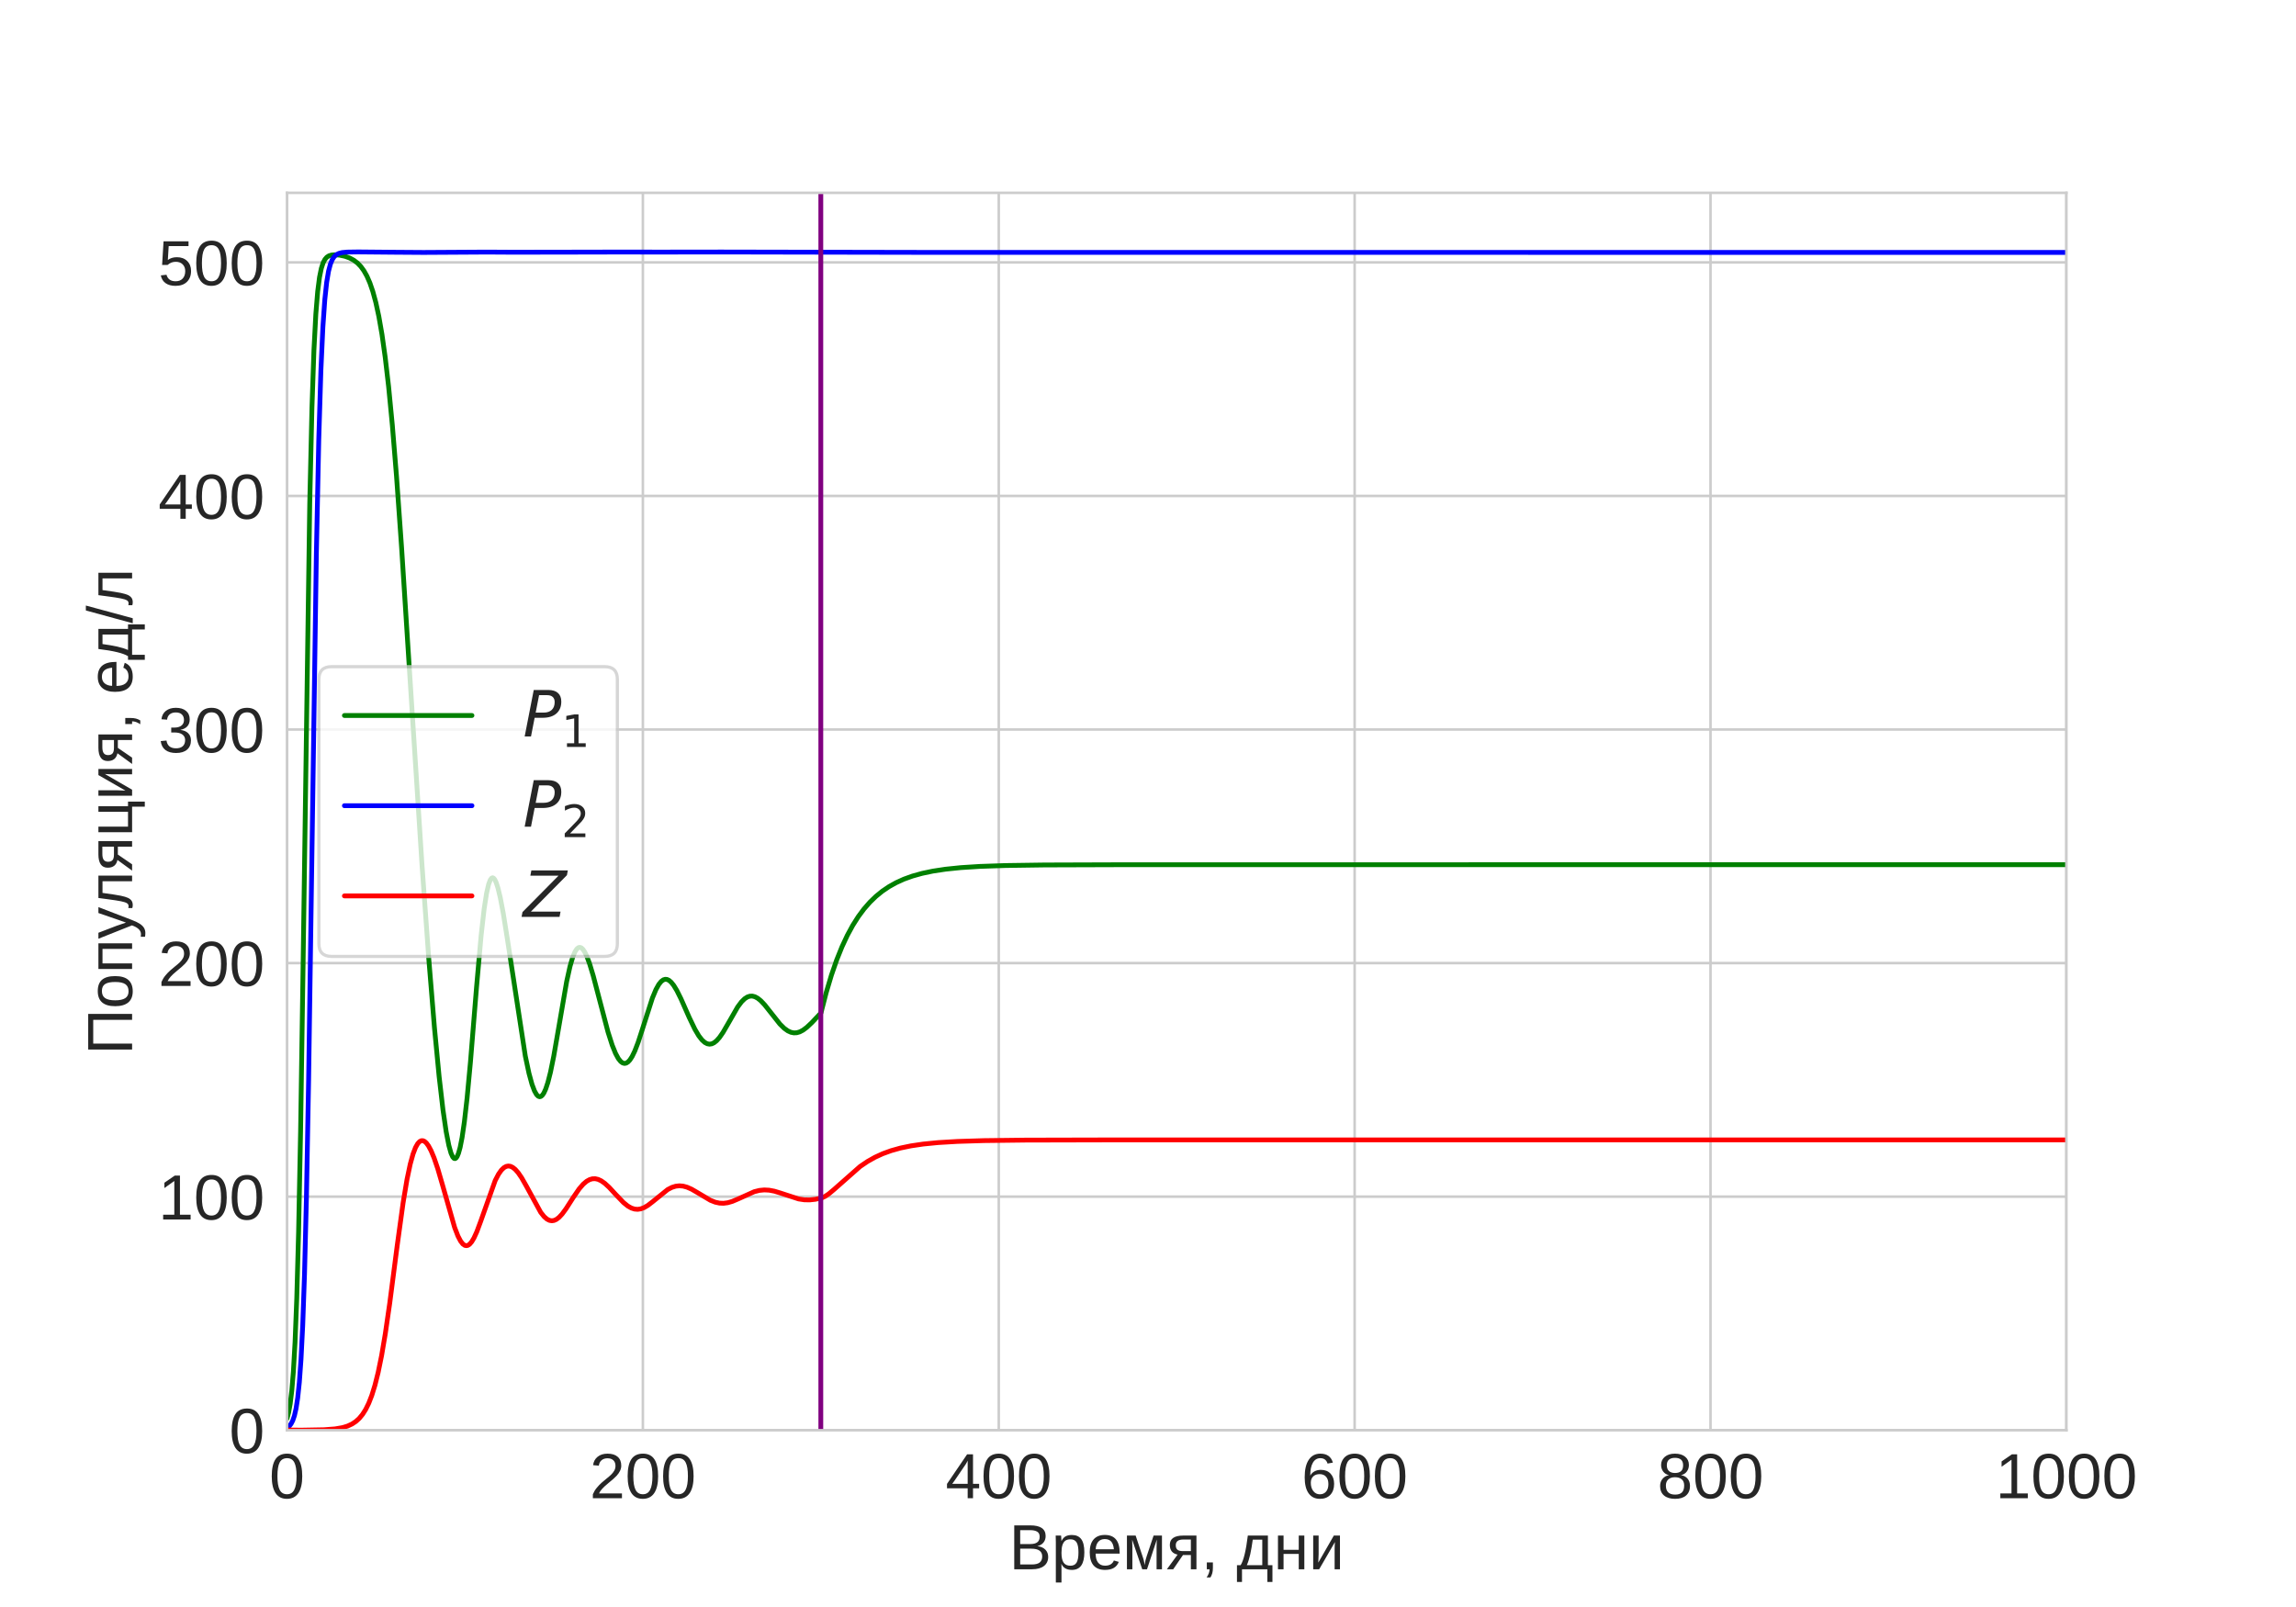
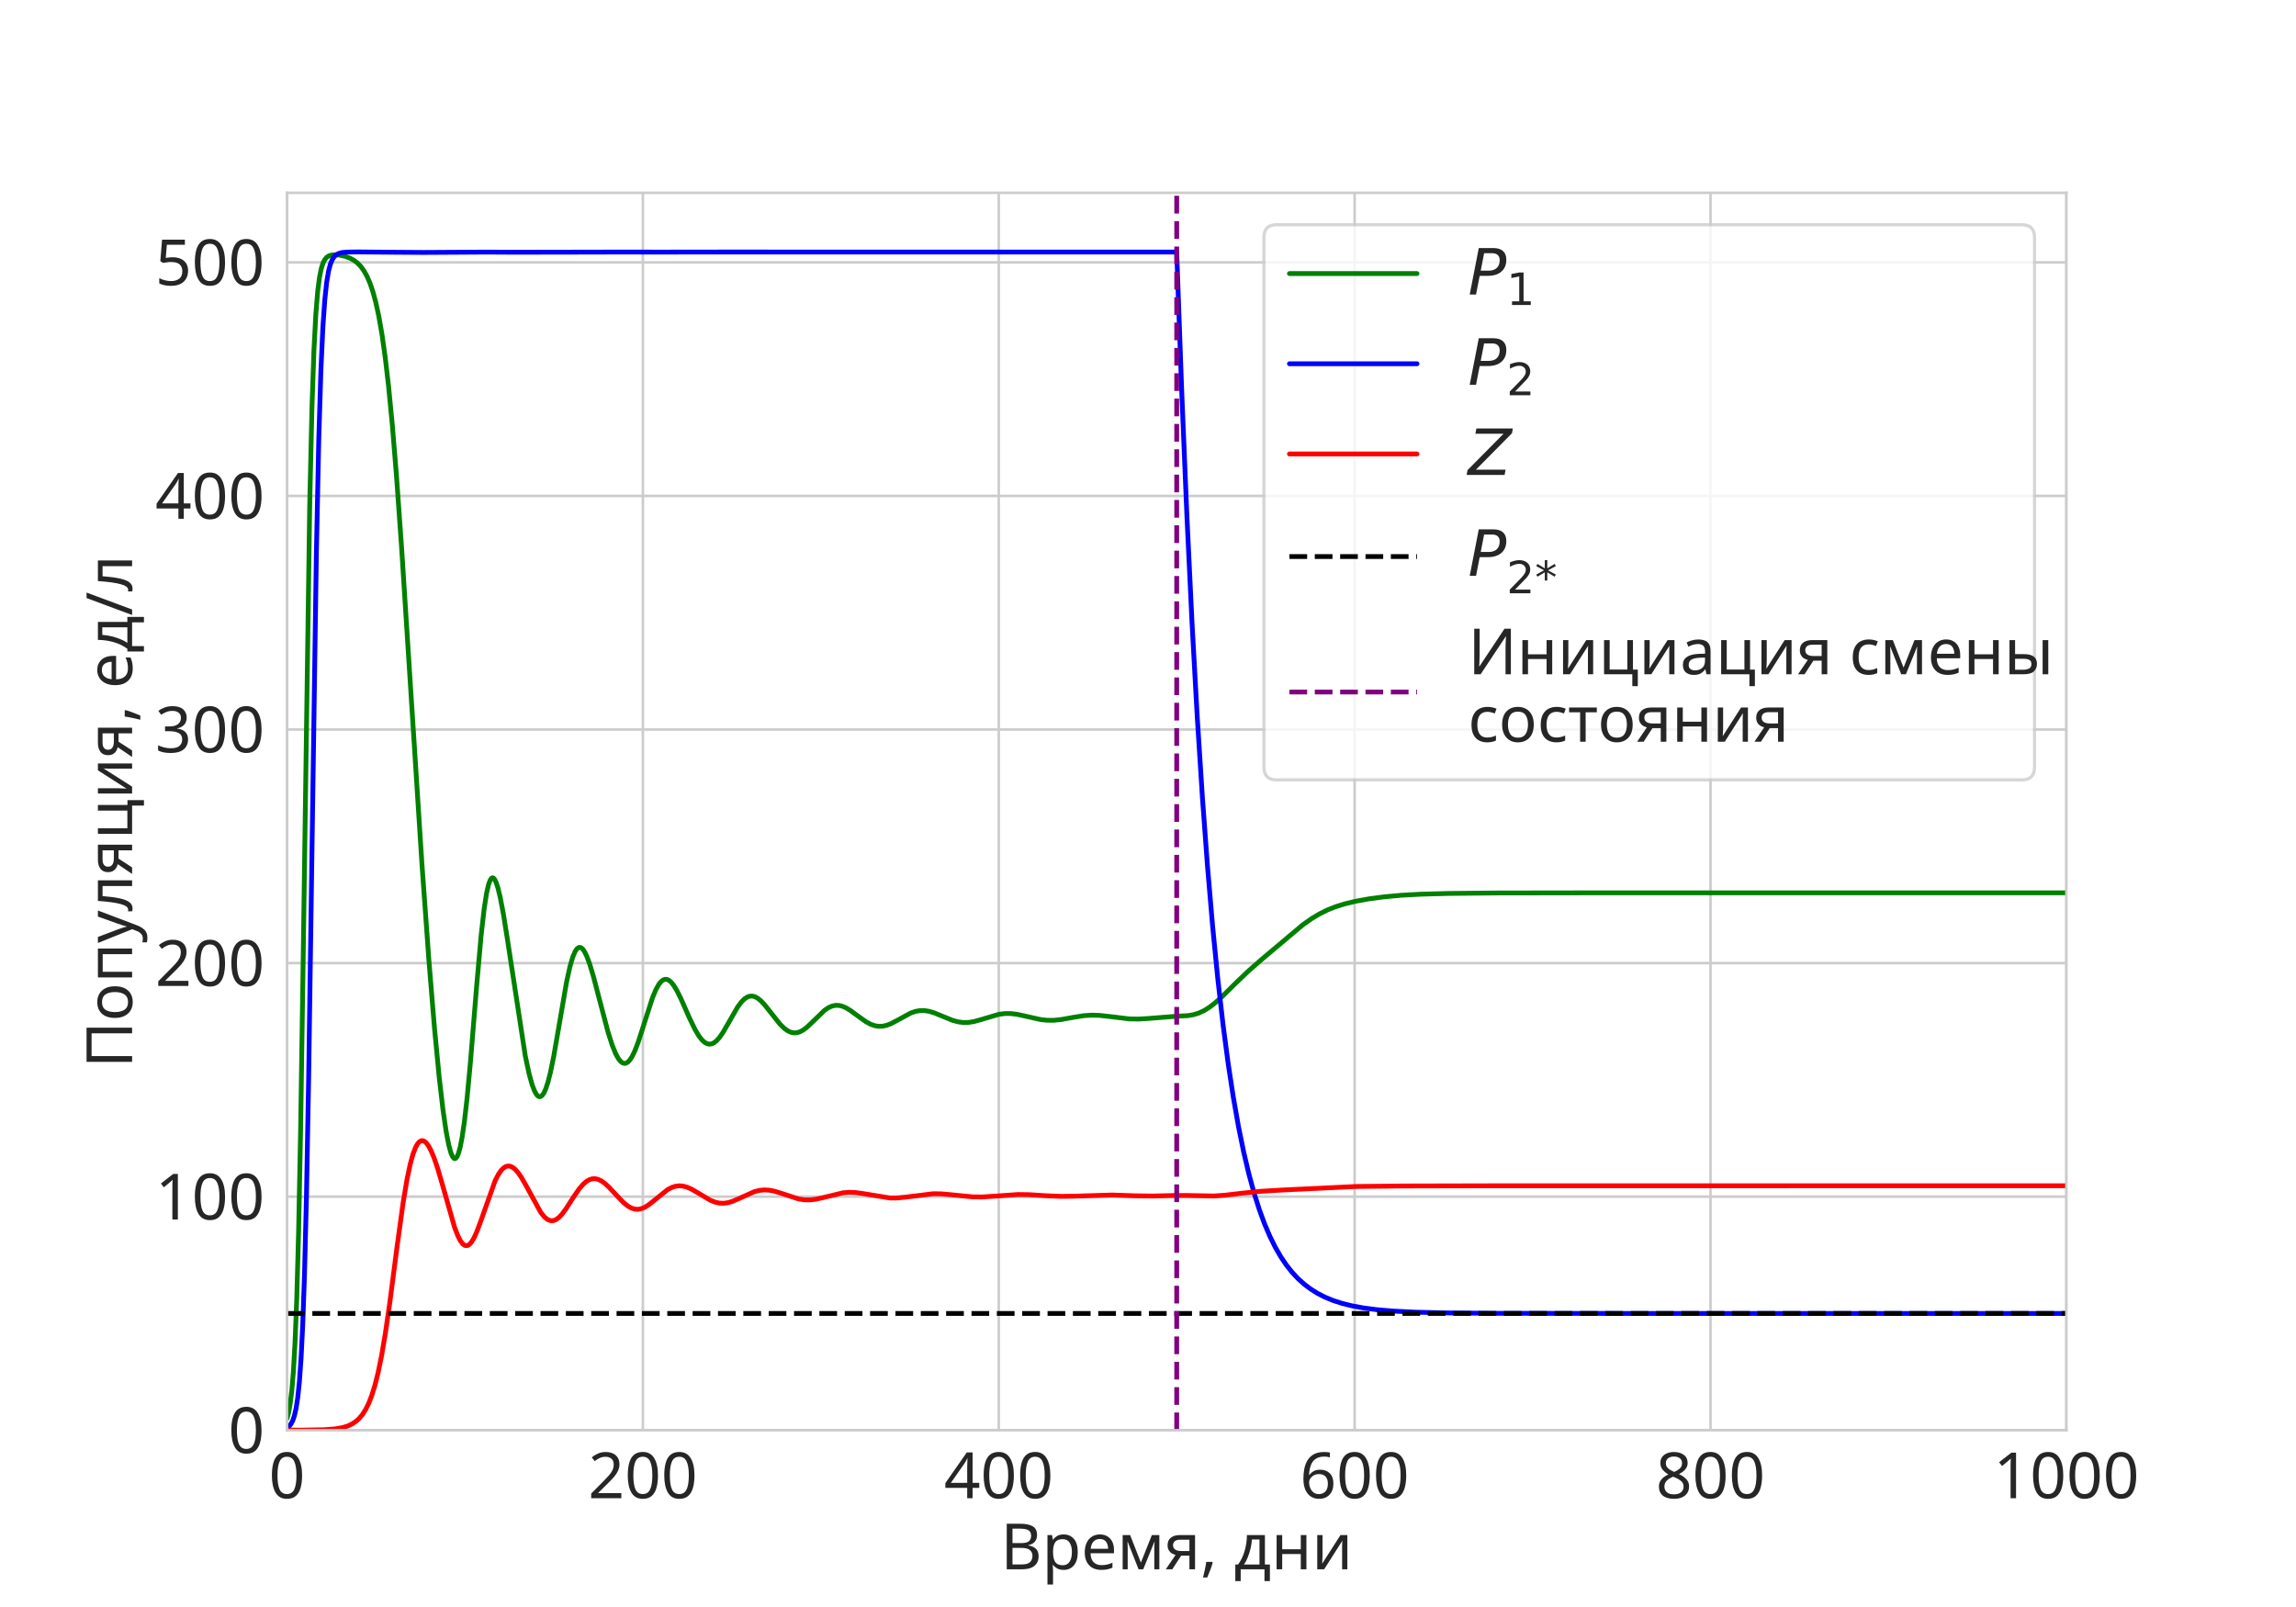
<svg xmlns="http://www.w3.org/2000/svg" width="720pt" height="504pt" viewBox="0 0 720 504" version="1.1">
  <defs>
    <style type="text/css">*{stroke-linejoin: round; stroke-linecap: butt}</style>
  </defs>
  <g id="figure_1">
    <g id="patch_1">
      <path d="M 0 504  L 720 504  L 720 0  L 0 0  z " style="fill: #ffffff" />
    </g>
    <g id="axes_1">
      <g id="patch_2">
        <path d="M 90 448.56  L 648 448.56  L 648 60.48  L 90 60.48  z " style="fill: #ffffff" />
      </g>
      <g id="matplotlib.axis_1">
        <g id="xtick_1">
          <g id="line2d_1">
-             <path d="M 90 448.56  L 90 60.48  " clip-path="url(#p920aad4c71)" style="fill: none; stroke: #cccccc; stroke-width: 0.8; stroke-linecap: round" />
+             <path d="M 90 448.56  L 90 60.48  " clip-path="url(#p327abf6f46)" style="fill: none; stroke: #cccccc; stroke-width: 0.8; stroke-linecap: round" />
          </g>
          <g id="text_1">
-             <text style="fill: #262626; font: 20px 'Arial', 'DejaVu Sans', 'Liberation Sans', 'Bitstream Vera Sans', sans-serif; text-anchor: middle" x="90" y="469.876" transform="rotate(-0 90 469.8756)">0</text>
+             <text style="fill: #262626; font: 20px 'sans-serif'; text-anchor: middle" x="90" y="469.876" transform="rotate(-0, 90, 469.8756)">0</text>
          </g>
        </g>
        <g id="xtick_2">
          <g id="line2d_2">
-             <path d="M 201.6 448.56  L 201.6 60.48  " clip-path="url(#p920aad4c71)" style="fill: none; stroke: #cccccc; stroke-width: 0.8; stroke-linecap: round" />
+             <path d="M 201.6 448.56  L 201.6 60.48  " clip-path="url(#p327abf6f46)" style="fill: none; stroke: #cccccc; stroke-width: 0.8; stroke-linecap: round" />
          </g>
          <g id="text_2">
-             <text style="fill: #262626; font: 20px 'Arial', 'DejaVu Sans', 'Liberation Sans', 'Bitstream Vera Sans', sans-serif; text-anchor: middle" x="201.6" y="469.876" transform="rotate(-0 201.6 469.8756)">200</text>
+             <text style="fill: #262626; font: 20px 'sans-serif'; text-anchor: middle" x="201.6" y="469.876" transform="rotate(-0, 201.6, 469.8756)">200</text>
          </g>
        </g>
        <g id="xtick_3">
          <g id="line2d_3">
-             <path d="M 313.2 448.56  L 313.2 60.48  " clip-path="url(#p920aad4c71)" style="fill: none; stroke: #cccccc; stroke-width: 0.8; stroke-linecap: round" />
+             <path d="M 313.2 448.56  L 313.2 60.48  " clip-path="url(#p327abf6f46)" style="fill: none; stroke: #cccccc; stroke-width: 0.8; stroke-linecap: round" />
          </g>
          <g id="text_3">
-             <text style="fill: #262626; font: 20px 'Arial', 'DejaVu Sans', 'Liberation Sans', 'Bitstream Vera Sans', sans-serif; text-anchor: middle" x="313.2" y="469.876" transform="rotate(-0 313.2 469.8756)">400</text>
+             <text style="fill: #262626; font: 20px 'sans-serif'; text-anchor: middle" x="313.2" y="469.876" transform="rotate(-0, 313.2, 469.8756)">400</text>
          </g>
        </g>
        <g id="xtick_4">
          <g id="line2d_4">
-             <path d="M 424.8 448.56  L 424.8 60.48  " clip-path="url(#p920aad4c71)" style="fill: none; stroke: #cccccc; stroke-width: 0.8; stroke-linecap: round" />
+             <path d="M 424.8 448.56  L 424.8 60.48  " clip-path="url(#p327abf6f46)" style="fill: none; stroke: #cccccc; stroke-width: 0.8; stroke-linecap: round" />
          </g>
          <g id="text_4">
-             <text style="fill: #262626; font: 20px 'Arial', 'DejaVu Sans', 'Liberation Sans', 'Bitstream Vera Sans', sans-serif; text-anchor: middle" x="424.8" y="469.876" transform="rotate(-0 424.8 469.8756)">600</text>
+             <text style="fill: #262626; font: 20px 'sans-serif'; text-anchor: middle" x="424.8" y="469.876" transform="rotate(-0, 424.8, 469.8756)">600</text>
          </g>
        </g>
        <g id="xtick_5">
          <g id="line2d_5">
-             <path d="M 536.4 448.56  L 536.4 60.48  " clip-path="url(#p920aad4c71)" style="fill: none; stroke: #cccccc; stroke-width: 0.8; stroke-linecap: round" />
+             <path d="M 536.4 448.56  L 536.4 60.48  " clip-path="url(#p327abf6f46)" style="fill: none; stroke: #cccccc; stroke-width: 0.8; stroke-linecap: round" />
          </g>
          <g id="text_5">
-             <text style="fill: #262626; font: 20px 'Arial', 'DejaVu Sans', 'Liberation Sans', 'Bitstream Vera Sans', sans-serif; text-anchor: middle" x="536.4" y="469.876" transform="rotate(-0 536.4 469.8756)">800</text>
+             <text style="fill: #262626; font: 20px 'sans-serif'; text-anchor: middle" x="536.4" y="469.876" transform="rotate(-0, 536.4, 469.8756)">800</text>
          </g>
        </g>
        <g id="xtick_6">
          <g id="line2d_6">
-             <path d="M 648 448.56  L 648 60.48  " clip-path="url(#p920aad4c71)" style="fill: none; stroke: #cccccc; stroke-width: 0.8; stroke-linecap: round" />
+             <path d="M 648 448.56  L 648 60.48  " clip-path="url(#p327abf6f46)" style="fill: none; stroke: #cccccc; stroke-width: 0.8; stroke-linecap: round" />
          </g>
          <g id="text_6">
-             <text style="fill: #262626; font: 20px 'Arial', 'DejaVu Sans', 'Liberation Sans', 'Bitstream Vera Sans', sans-serif; text-anchor: middle" x="648" y="469.876" transform="rotate(-0 648 469.8756)">1000</text>
+             <text style="fill: #262626; font: 20px 'sans-serif'; text-anchor: middle" x="648" y="469.876" transform="rotate(-0, 648, 469.8756)">1000</text>
          </g>
        </g>
        <g id="text_7">
-           <text style="fill: #262626; font: 20px 'Arial', 'DejaVu Sans', 'Liberation Sans', 'Bitstream Vera Sans', sans-serif; text-anchor: middle" x="369" y="492.166" transform="rotate(-0 369 492.1662)">Время, дни</text>
+           <text style="fill: #262626; font: 20px 'sans-serif'; text-anchor: middle" x="369" y="492.166" transform="rotate(-0, 369, 492.1662)">Время, дни</text>
        </g>
      </g>
      <g id="matplotlib.axis_2">
        <g id="ytick_1">
          <g id="line2d_7">
-             <path d="M 90 448.56  L 648 448.56  " clip-path="url(#p920aad4c71)" style="fill: none; stroke: #cccccc; stroke-width: 0.8; stroke-linecap: round" />
+             <path d="M 90 448.56  L 648 448.56  " clip-path="url(#p327abf6f46)" style="fill: none; stroke: #cccccc; stroke-width: 0.8; stroke-linecap: round" />
          </g>
          <g id="text_8">
-             <text style="fill: #262626; font: 20px 'Arial', 'DejaVu Sans', 'Liberation Sans', 'Bitstream Vera Sans', sans-serif; text-anchor: end" x="83" y="455.718" transform="rotate(-0 83 455.7178)">0</text>
+             <text style="fill: #262626; font: 20px 'sans-serif'; text-anchor: end" x="83" y="455.718" transform="rotate(-0, 83, 455.7178)">0</text>
          </g>
        </g>
        <g id="ytick_2">
          <g id="line2d_8">
-             <path d="M 90 375.306  L 648 375.306  " clip-path="url(#p920aad4c71)" style="fill: none; stroke: #cccccc; stroke-width: 0.8; stroke-linecap: round" />
+             <path d="M 90 375.306  L 648 375.306  " clip-path="url(#p327abf6f46)" style="fill: none; stroke: #cccccc; stroke-width: 0.8; stroke-linecap: round" />
          </g>
          <g id="text_9">
-             <text style="fill: #262626; font: 20px 'Arial', 'DejaVu Sans', 'Liberation Sans', 'Bitstream Vera Sans', sans-serif; text-anchor: end" x="83" y="382.464" transform="rotate(-0 83 382.4642)">100</text>
+             <text style="fill: #262626; font: 20px 'sans-serif'; text-anchor: end" x="83" y="382.464" transform="rotate(-0, 83, 382.4642)">100</text>
          </g>
        </g>
        <g id="ytick_3">
          <g id="line2d_9">
-             <path d="M 90 302.053  L 648 302.053  " clip-path="url(#p920aad4c71)" style="fill: none; stroke: #cccccc; stroke-width: 0.8; stroke-linecap: round" />
+             <path d="M 90 302.053  L 648 302.053  " clip-path="url(#p327abf6f46)" style="fill: none; stroke: #cccccc; stroke-width: 0.8; stroke-linecap: round" />
          </g>
          <g id="text_10">
-             <text style="fill: #262626; font: 20px 'Arial', 'DejaVu Sans', 'Liberation Sans', 'Bitstream Vera Sans', sans-serif; text-anchor: end" x="83" y="309.211" transform="rotate(-0 83 309.2107)">200</text>
+             <text style="fill: #262626; font: 20px 'sans-serif'; text-anchor: end" x="83" y="309.211" transform="rotate(-0, 83, 309.2107)">200</text>
          </g>
        </g>
        <g id="ytick_4">
          <g id="line2d_10">
-             <path d="M 90 228.799  L 648 228.799  " clip-path="url(#p920aad4c71)" style="fill: none; stroke: #cccccc; stroke-width: 0.8; stroke-linecap: round" />
+             <path d="M 90 228.799  L 648 228.799  " clip-path="url(#p327abf6f46)" style="fill: none; stroke: #cccccc; stroke-width: 0.8; stroke-linecap: round" />
          </g>
          <g id="text_11">
-             <text style="fill: #262626; font: 20px 'Arial', 'DejaVu Sans', 'Liberation Sans', 'Bitstream Vera Sans', sans-serif; text-anchor: end" x="83" y="235.957" transform="rotate(-0 83 235.9571)">300</text>
+             <text style="fill: #262626; font: 20px 'sans-serif'; text-anchor: end" x="83" y="235.957" transform="rotate(-0, 83, 235.9571)">300</text>
          </g>
        </g>
        <g id="ytick_5">
          <g id="line2d_11">
-             <path d="M 90 155.546  L 648 155.546  " clip-path="url(#p920aad4c71)" style="fill: none; stroke: #cccccc; stroke-width: 0.8; stroke-linecap: round" />
+             <path d="M 90 155.546  L 648 155.546  " clip-path="url(#p327abf6f46)" style="fill: none; stroke: #cccccc; stroke-width: 0.8; stroke-linecap: round" />
          </g>
          <g id="text_12">
-             <text style="fill: #262626; font: 20px 'Arial', 'DejaVu Sans', 'Liberation Sans', 'Bitstream Vera Sans', sans-serif; text-anchor: end" x="83" y="162.703" transform="rotate(-0 83 162.7035)">400</text>
+             <text style="fill: #262626; font: 20px 'sans-serif'; text-anchor: end" x="83" y="162.703" transform="rotate(-0, 83, 162.7035)">400</text>
          </g>
        </g>
        <g id="ytick_6">
          <g id="line2d_12">
-             <path d="M 90 82.292  L 648 82.292  " clip-path="url(#p920aad4c71)" style="fill: none; stroke: #cccccc; stroke-width: 0.8; stroke-linecap: round" />
+             <path d="M 90 82.292  L 648 82.292  " clip-path="url(#p327abf6f46)" style="fill: none; stroke: #cccccc; stroke-width: 0.8; stroke-linecap: round" />
          </g>
          <g id="text_13">
-             <text style="fill: #262626; font: 20px 'Arial', 'DejaVu Sans', 'Liberation Sans', 'Bitstream Vera Sans', sans-serif; text-anchor: end" x="83" y="89.45" transform="rotate(-0 83 89.44992)">500</text>
+             <text style="fill: #262626; font: 20px 'sans-serif'; text-anchor: end" x="83" y="89.45" transform="rotate(-0, 83, 89.44992)">500</text>
          </g>
        </g>
        <g id="text_14">
-           <text style="fill: #262626; font: 20px 'Arial', 'DejaVu Sans', 'Liberation Sans', 'Bitstream Vera Sans', sans-serif; text-anchor: middle" x="41.425" y="254.52" transform="rotate(-90 41.425 254.52)">Популяция, ед/л</text>
+           <text style="fill: #262626; font: 20px 'sans-serif'; text-anchor: middle" x="41.425" y="254.52" transform="rotate(-90, 41.425, 254.52)">Популяция, ед/л</text>
        </g>
      </g>
      <g id="line2d_13">
-         <path d="M 90 444.897  L 90.502 443.042  L 90.999 440.303  L 91.501 436.194  L 92.009 430.059  L 92.528 420.875  L 93.063 407.151  L 93.633 386.402  L 94.263 354.587  L 95.044 302.731  L 97.131 157.828  L 97.823 127.942  L 98.448 109.817  L 99.045 98.479  L 99.626 91.387  L 100.195 86.956  L 100.758 84.182  L 101.322 82.442  L 101.897 81.345  L 102.499 80.656  L 103.163 80.229  L 103.967 79.983  L 105.033 79.902  L 106.506 80.026  L 108.191 80.389  L 109.692 80.932  L 110.975 81.63  L 112.108 82.499  L 113.146 83.577  L 114.122 84.919  L 115.065 86.602  L 115.992 88.724  L 116.918 91.423  L 117.85 94.852  L 118.798 99.228  L 119.775 104.832  L 120.79 112.014  L 121.862 121.244  L 123.028 133.315  L 124.339 149.33  L 125.918 171.519  L 128.268 208.084  L 132.335 271.283  L 134.467 300.768  L 136.236 322.311  L 137.703 337.629  L 138.914 348.088  L 139.919 354.962  L 140.745 359.204  L 141.425 361.641  L 141.967 362.843  L 142.385 363.304  L 142.709 363.37  L 143.01 363.198  L 143.356 362.717  L 143.78 361.707  L 144.293 359.856  L 144.902 356.763  L 145.616 351.9  L 146.464 344.493  L 147.524 333.125  L 149.455 309.419  L 150.878 293.363  L 151.821 285.063  L 152.585 280.144  L 153.221 277.368  L 153.746 275.97  L 154.164 275.407  L 154.494 275.291  L 154.795 275.423  L 155.147 275.849  L 155.593 276.778  L 156.162 278.531  L 156.887 281.549  L 157.83 286.509  L 159.136 294.687  L 164.733 331.213  L 165.882 336.62  L 166.825 340.062  L 167.607 342.14  L 168.254 343.287  L 168.784 343.816  L 169.225 343.967  L 169.627 343.872  L 170.051 343.529  L 170.542 342.82  L 171.122 341.557  L 171.808 339.488  L 172.629 336.257  L 173.644 331.28  L 175.078 323.009  L 177.701 307.82  L 178.761 303.042  L 179.609 300.165  L 180.318 298.479  L 180.915 297.581  L 181.417 297.191  L 181.858 297.115  L 182.288 297.271  L 182.768 297.698  L 183.337 298.524  L 184.034 299.96  L 184.899 302.288  L 186.026 306.015  L 187.745 312.57  L 190.669 323.693  L 191.986 327.805  L 193.035 330.397  L 193.905 331.996  L 194.642 332.918  L 195.272 333.376  L 195.83 333.518  L 196.36 333.424  L 196.913 333.088  L 197.527 332.437  L 198.235 331.34  L 199.072 329.609  L 200.105 326.924  L 201.539 322.509  L 204.58 313.02  L 205.685 310.369  L 206.583 308.752  L 207.347 307.802  L 208.011 307.309  L 208.614 307.127  L 209.194 307.183  L 209.803 307.474  L 210.483 308.061  L 211.281 309.061  L 212.258 310.668  L 213.536 313.235  L 216.141 319.123  L 217.91 322.801  L 219.144 324.881  L 220.154 326.176  L 221.024 326.95  L 221.794 327.351  L 222.503 327.477  L 223.195 327.375  L 223.914 327.039  L 224.707 326.412  L 225.616 325.393  L 226.721 323.799  L 228.267 321.136  L 231.33 315.802  L 232.524 314.206  L 233.512 313.235  L 234.382 312.677  L 235.18 312.421  L 235.95 312.404  L 236.743 312.611  L 237.602 313.073  L 238.59 313.87  L 239.801 315.15  L 241.564 317.377  L 244.572 321.173  L 245.922 322.501  L 247.044 323.307  L 248.037 323.757  L 248.963 323.939  L 249.873 323.892  L 250.81 323.618  L 251.831 323.081  L 253.02 322.191  L 254.588 320.716  L 257.445 317.683  L 259.074 311.357  L 260.715 305.862  L 262.366 301.092  L 264.029 296.955  L 265.714 293.347  L 267.422 290.208  L 269.163 287.466  L 270.943 285.071  L 272.778 282.97  L 274.681 281.127  L 276.673 279.506  L 278.777 278.081  L 281.026 276.826  L 283.464 275.722  L 286.143 274.757  L 289.133 273.921  L 292.537 273.204  L 296.505 272.603  L 301.276 272.112  L 307.268 271.73  L 315.309 271.453  L 327.44 271.279  L 351.284 271.201  L 480.366 271.19  L 647.994 271.19  L 647.994 271.19  " clip-path="url(#p920aad4c71)" style="fill: none; stroke: #008000; stroke-width: 1.5; stroke-linecap: round" />
+         <path d="M 90 444.897  L 90.502 443.042  L 90.999 440.303  L 91.501 436.194  L 92.009 430.059  L 92.528 420.875  L 93.063 407.151  L 93.633 386.402  L 94.263 354.587  L 95.044 302.731  L 97.131 157.828  L 97.823 127.942  L 98.448 109.817  L 99.045 98.479  L 99.626 91.387  L 100.195 86.956  L 100.758 84.182  L 101.322 82.442  L 101.897 81.345  L 102.499 80.656  L 103.163 80.229  L 103.967 79.983  L 105.033 79.902  L 106.506 80.026  L 108.191 80.389  L 109.692 80.932  L 110.975 81.63  L 112.108 82.499  L 113.146 83.577  L 114.122 84.919  L 115.065 86.602  L 115.992 88.724  L 116.918 91.423  L 117.85 94.852  L 118.798 99.228  L 119.775 104.832  L 120.79 112.014  L 121.862 121.244  L 123.028 133.315  L 124.339 149.33  L 125.918 171.519  L 128.268 208.084  L 132.335 271.283  L 134.467 300.768  L 136.236 322.311  L 137.703 337.629  L 138.914 348.088  L 139.919 354.962  L 140.745 359.204  L 141.425 361.641  L 141.967 362.843  L 142.385 363.304  L 142.709 363.37  L 143.01 363.198  L 143.356 362.717  L 143.78 361.707  L 144.293 359.856  L 144.902 356.763  L 145.616 351.9  L 146.464 344.493  L 147.524 333.125  L 149.455 309.419  L 150.878 293.363  L 151.821 285.063  L 152.585 280.144  L 153.221 277.368  L 153.746 275.97  L 154.164 275.407  L 154.494 275.291  L 154.795 275.423  L 155.147 275.849  L 155.593 276.778  L 156.162 278.531  L 156.887 281.549  L 157.83 286.509  L 159.136 294.687  L 164.733 331.213  L 165.882 336.62  L 166.825 340.062  L 167.607 342.14  L 168.254 343.287  L 168.784 343.816  L 169.225 343.967  L 169.627 343.872  L 170.051 343.529  L 170.542 342.82  L 171.122 341.557  L 171.808 339.488  L 172.629 336.257  L 173.644 331.28  L 175.078 323.009  L 177.701 307.82  L 178.761 303.042  L 179.609 300.165  L 180.318 298.479  L 180.915 297.581  L 181.417 297.191  L 181.858 297.115  L 182.288 297.271  L 182.768 297.698  L 183.337 298.524  L 184.034 299.96  L 184.899 302.288  L 186.026 306.015  L 187.745 312.57  L 190.669 323.693  L 191.986 327.805  L 193.035 330.397  L 193.905 331.996  L 194.642 332.918  L 195.272 333.376  L 195.83 333.518  L 196.36 333.424  L 196.913 333.088  L 197.527 332.437  L 198.235 331.34  L 199.072 329.609  L 200.105 326.924  L 201.539 322.509  L 204.58 313.02  L 205.685 310.369  L 206.583 308.752  L 207.347 307.802  L 208.011 307.309  L 208.614 307.127  L 209.194 307.183  L 209.803 307.474  L 210.483 308.061  L 211.281 309.061  L 212.258 310.668  L 213.536 313.235  L 216.141 319.123  L 217.91 322.801  L 219.144 324.881  L 220.154 326.176  L 221.024 326.95  L 221.794 327.351  L 222.503 327.477  L 223.195 327.375  L 223.914 327.039  L 224.707 326.412  L 225.616 325.393  L 226.721 323.799  L 228.267 321.136  L 231.33 315.802  L 232.524 314.206  L 233.512 313.235  L 234.382 312.677  L 235.18 312.421  L 235.95 312.404  L 236.743 312.611  L 237.602 313.073  L 238.59 313.87  L 239.801 315.15  L 241.564 317.377  L 244.572 321.173  L 245.922 322.501  L 247.044 323.307  L 248.037 323.757  L 248.963 323.939  L 249.873 323.892  L 250.81 323.618  L 251.831 323.081  L 253.02 322.191  L 254.588 320.716  L 258.516 316.903  L 259.799 316.033  L 260.915 315.536  L 261.959 315.311  L 262.986 315.318  L 264.051 315.551  L 265.229 316.043  L 266.64 316.887  L 268.783 318.464  L 271.54 320.438  L 273.057 321.248  L 274.358 321.696  L 275.568 321.883  L 276.763 321.842  L 278.013 321.574  L 279.419 321.036  L 281.232 320.086  L 285.601 317.707  L 287.125 317.189  L 288.503 316.952  L 289.859 316.944  L 291.282 317.161  L 292.911 317.644  L 295.193 318.579  L 298.77 320.032  L 300.55 320.499  L 302.146 320.69  L 303.725 320.655  L 305.416 320.388  L 307.481 319.824  L 313.3 318.1  L 315.147 317.873  L 316.939 317.877  L 318.875 318.109  L 321.38 318.652  L 326.38 319.778  L 328.539 319.995  L 330.615 319.98  L 332.903 319.732  L 336.457 319.086  L 339.945 318.534  L 342.372 318.379  L 344.783 318.453  L 347.729 318.78  L 354.168 319.56  L 356.908 319.612  L 359.888 319.436  L 369.569 318.676  L 372.566 318.529  L 374.368 318.212  L 375.975 317.705  L 377.549 316.972  L 379.189 315.959  L 381.014 314.56  L 383.257 312.543  L 387.386 308.457  L 391.493 304.536  L 395.751 300.811  L 408.557 290.041  L 411.324 288.093  L 413.835 286.595  L 416.313 285.374  L 418.902 284.349  L 421.764 283.459  L 425.112 282.659  L 429.191 281.92  L 434.046 281.271  L 439.442 280.776  L 445.658 280.438  L 454.285 280.211  L 469.669 280.059  L 502.691 280.01  L 647.994 280.008  L 647.994 280.008  " clip-path="url(#p327abf6f46)" style="fill: none; stroke: #008000; stroke-width: 1.5; stroke-linecap: round" />
      </g>
      <g id="line2d_14">
-         <path d="M 90 447.827  L 90.686 447.303  L 91.272 446.567  L 91.814 445.512  L 92.332 443.986  L 92.846 441.737  L 93.359 438.414  L 93.873 433.538  L 94.397 426.276  L 94.933 415.564  L 95.491 399.67  L 96.093 375.682  L 96.78 338.716  L 97.723 274.264  L 99.213 173.56  L 99.96 138.003  L 100.624 116.271  L 101.249 102.626  L 101.852 94.007  L 102.443 88.528  L 103.029 85.041  L 103.615 82.817  L 104.207 81.395  L 104.82 80.475  L 105.484 79.872  L 106.26 79.472  L 107.276 79.211  L 108.849 79.062  L 112.309 79.01  L 123.346 79.11  L 132.815 79.176  L 152.697 79.058  L 160.944 79.107  L 181.707 79.073  L 193.392 79.048  L 207.883 79.061  L 226.264 79.037  L 292.32 79.163  L 479.233 79.17  L 647.994 79.17  L 647.994 79.17  " clip-path="url(#p920aad4c71)" style="fill: none; stroke: #0000ff; stroke-width: 1.5; stroke-linecap: round" />
+         <path d="M 90 447.827  L 90.686 447.303  L 91.272 446.567  L 91.814 445.512  L 92.332 443.986  L 92.846 441.737  L 93.359 438.414  L 93.873 433.538  L 94.397 426.276  L 94.933 415.564  L 95.491 399.67  L 96.093 375.682  L 96.78 338.716  L 97.723 274.264  L 99.213 173.56  L 99.96 138.003  L 100.624 116.271  L 101.249 102.626  L 101.852 94.007  L 102.443 88.528  L 103.029 85.041  L 103.615 82.817  L 104.207 81.395  L 104.82 80.475  L 105.484 79.872  L 106.26 79.472  L 107.276 79.211  L 108.849 79.062  L 112.309 79.01  L 123.346 79.11  L 132.815 79.176  L 152.697 79.058  L 160.944 79.107  L 181.707 79.073  L 193.392 79.048  L 207.883 79.061  L 226.264 79.037  L 369 79.052  L 370.579 122.847  L 372.197 161.79  L 373.816 195.514  L 375.434 224.712  L 377.052 249.985  L 378.67 271.859  L 380.288 290.787  L 381.907 307.164  L 383.525 321.331  L 385.143 333.587  L 386.761 344.188  L 388.385 353.385  L 390.009 361.336  L 391.638 368.23  L 393.273 374.204  L 394.919 379.396  L 396.576 383.901  L 398.25 387.82  L 399.941 391.222  L 401.66 394.189  L 403.412 396.777  L 405.209 399.039  L 407.067 401.025  L 408.997 402.764  L 411.029 404.296  L 413.182 405.642  L 415.498 406.826  L 418.02 407.863  L 420.81 408.767  L 423.952 409.547  L 427.568 410.21  L 431.836 410.76  L 437.065 411.2  L 443.805 411.534  L 453.264 411.763  L 468.893 411.891  L 509.276 411.932  L 647.994 411.933  L 647.994 411.933  " clip-path="url(#p327abf6f46)" style="fill: none; stroke: #0000ff; stroke-width: 1.5; stroke-linecap: round" />
      </g>
      <g id="line2d_15">
-         <path d="M 90 448.487  L 94.47 448.536  L 101.618 448.406  L 105.066 448.141  L 107.315 447.756  L 109.011 447.248  L 110.4 446.603  L 111.6 445.804  L 112.688 444.809  L 113.704 443.574  L 114.68 442.028  L 115.64 440.079  L 116.6 437.611  L 117.576 434.463  L 118.586 430.427  L 119.658 425.188  L 120.829 418.292  L 122.213 408.737  L 124.585 390.454  L 126.415 377.182  L 127.632 369.9  L 128.647 365.086  L 129.529 361.912  L 130.31 359.875  L 130.996 358.661  L 131.593 358.02  L 132.123 357.754  L 132.62 357.746  L 133.133 357.97  L 133.708 358.48  L 134.378 359.392  L 135.17 360.872  L 136.119 363.146  L 137.274 366.532  L 138.792 371.731  L 142.564 384.957  L 143.607 387.663  L 144.444 389.264  L 145.142 390.155  L 145.733 390.575  L 146.252 390.686  L 146.754 390.565  L 147.29 390.196  L 147.904 389.482  L 148.629 388.272  L 149.522 386.318  L 150.705 383.142  L 155.28 370.268  L 156.324 368.261  L 157.222 366.985  L 158.02 366.217  L 158.74 365.818  L 159.415 365.691  L 160.085 365.792  L 160.793 366.13  L 161.58 366.761  L 162.49 367.792  L 163.583 369.389  L 165.001 371.885  L 169.56 380.225  L 170.625 381.559  L 171.518 382.339  L 172.299 382.742  L 173.025 382.872  L 173.733 382.773  L 174.476 382.437  L 175.301 381.806  L 176.267 380.772  L 177.494 379.108  L 179.765 375.562  L 181.629 372.851  L 182.89 371.392  L 183.956 370.482  L 184.91 369.949  L 185.803 369.697  L 186.679 369.68  L 187.577 369.888  L 188.548 370.347  L 189.653 371.125  L 191.009 372.37  L 193.146 374.682  L 195.518 377.153  L 196.868 378.245  L 197.995 378.881  L 199.005 379.203  L 199.971 379.28  L 200.942 379.131  L 201.974 378.743  L 203.157 378.05  L 204.669 376.886  L 209.379 373.078  L 210.701 372.396  L 211.895 372.025  L 213.039 371.899  L 214.2 371.997  L 215.438 372.331  L 216.856 372.952  L 218.731 374.039  L 222.771 376.442  L 224.277 377.036  L 225.611 377.327  L 226.889 377.381  L 228.2 377.211  L 229.651 376.792  L 231.475 376.018  L 236.525 373.747  L 238.138 373.345  L 239.644 373.196  L 241.162 373.271  L 242.819 373.582  L 244.873 374.208  L 250.431 376.025  L 252.216 376.295  L 253.912 376.326  L 255.698 376.133  L 257.712 375.686  L 258.689 375.24  L 259.917 374.42  L 261.618 372.992  L 269.715 365.845  L 272.053 364.262  L 274.391 362.946  L 276.83 361.83  L 279.447 360.879  L 282.337 360.068  L 285.629 359.382  L 289.491 358.81  L 294.2 358.345  L 300.232 357.985  L 308.535 357.727  L 321.531 357.569  L 349.135 357.504  L 567.034 357.498  L 647.994 357.498  L 647.994 357.498  " clip-path="url(#p920aad4c71)" style="fill: none; stroke: #ff0000; stroke-width: 1.5; stroke-linecap: round" />
+         <path d="M 90 448.487  L 94.47 448.536  L 101.618 448.406  L 105.066 448.141  L 107.315 447.756  L 109.011 447.248  L 110.4 446.603  L 111.6 445.804  L 112.688 444.809  L 113.704 443.574  L 114.68 442.028  L 115.64 440.079  L 116.6 437.611  L 117.576 434.463  L 118.586 430.427  L 119.658 425.188  L 120.829 418.292  L 122.213 408.737  L 124.585 390.454  L 126.415 377.182  L 127.632 369.9  L 128.647 365.086  L 129.529 361.912  L 130.31 359.875  L 130.996 358.661  L 131.593 358.02  L 132.123 357.754  L 132.62 357.746  L 133.133 357.97  L 133.708 358.48  L 134.378 359.392  L 135.17 360.872  L 136.119 363.146  L 137.274 366.532  L 138.792 371.731  L 142.564 384.957  L 143.607 387.663  L 144.444 389.264  L 145.142 390.155  L 145.733 390.575  L 146.252 390.686  L 146.754 390.565  L 147.29 390.196  L 147.904 389.482  L 148.629 388.272  L 149.522 386.318  L 150.705 383.142  L 155.28 370.268  L 156.324 368.261  L 157.222 366.985  L 158.02 366.217  L 158.74 365.818  L 159.415 365.691  L 160.085 365.792  L 160.793 366.13  L 161.58 366.761  L 162.49 367.792  L 163.583 369.389  L 165.001 371.885  L 169.56 380.225  L 170.625 381.559  L 171.518 382.339  L 172.299 382.742  L 173.025 382.872  L 173.733 382.773  L 174.476 382.437  L 175.301 381.806  L 176.267 380.772  L 177.494 379.108  L 179.765 375.562  L 181.629 372.851  L 182.89 371.392  L 183.956 370.482  L 184.91 369.949  L 185.803 369.697  L 186.679 369.68  L 187.577 369.888  L 188.548 370.347  L 189.653 371.125  L 191.009 372.37  L 193.146 374.682  L 195.518 377.153  L 196.868 378.245  L 197.995 378.881  L 199.005 379.203  L 199.971 379.28  L 200.942 379.131  L 201.974 378.743  L 203.157 378.05  L 204.669 376.886  L 209.379 373.078  L 210.701 372.396  L 211.895 372.025  L 213.039 371.899  L 214.2 371.997  L 215.438 372.331  L 216.856 372.952  L 218.731 374.039  L 222.771 376.442  L 224.277 377.036  L 225.611 377.327  L 226.889 377.381  L 228.2 377.211  L 229.651 376.792  L 231.475 376.018  L 236.525 373.747  L 238.138 373.345  L 239.644 373.196  L 241.162 373.271  L 242.819 373.582  L 244.873 374.208  L 250.431 376.025  L 252.216 376.295  L 253.912 376.326  L 255.698 376.133  L 257.846 375.664  L 264.297 374.102  L 266.295 373.947  L 268.298 374.017  L 270.586 374.329  L 279.117 375.73  L 281.377 375.712  L 283.922 375.46  L 292.671 374.386  L 295.305 374.433  L 298.519 374.728  L 305.003 375.373  L 307.988 375.397  L 311.414 375.188  L 319.182 374.636  L 322.669 374.681  L 328.02 375.017  L 332.763 375.217  L 336.815 375.153  L 348.839 374.789  L 355.965 375.037  L 361.517 375.106  L 368.693 374.927  L 372.32 374.94  L 380.679 375.094  L 384.183 374.848  L 389.847 374.179  L 395.36 373.627  L 401.922 373.235  L 425.319 372.111  L 440.273 371.958  L 466.923 371.896  L 647.994 371.89  L 647.994 371.89  " clip-path="url(#p327abf6f46)" style="fill: none; stroke: #ff0000; stroke-width: 1.5; stroke-linecap: round" />
      </g>
      <g id="line2d_16">
-         <path d="M 257.4 448.56  L 257.4 60.48  " clip-path="url(#p920aad4c71)" style="fill: none; stroke: #800080; stroke-width: 1.5; stroke-linecap: round" />
+         <path d="M 90 411.933  L 647.994 411.933  L 647.994 411.933  " clip-path="url(#p327abf6f46)" style="fill: none; stroke-dasharray: 5.55,2.4; stroke-dashoffset: 0; stroke: #000000; stroke-width: 1.5" />
+       </g>
+       <g id="line2d_17">
+         <path d="M 369 448.56  L 369 60.48  " clip-path="url(#p327abf6f46)" style="fill: none; stroke-dasharray: 5.55,2.4; stroke-dashoffset: 0; stroke: #800080; stroke-width: 1.5" />
      </g>
      <g id="patch_3">
        <path d="M 90 448.56  L 90 60.48  " style="fill: none; stroke: #cccccc; stroke-width: 0.8; stroke-linejoin: miter; stroke-linecap: square" />
      </g>
      <g id="patch_4">
        <path d="M 648 448.56  L 648 60.48  " style="fill: none; stroke: #cccccc; stroke-width: 0.8; stroke-linejoin: miter; stroke-linecap: square" />
      </g>
      <g id="patch_5">
        <path d="M 90 448.56  L 648 448.56  " style="fill: none; stroke: #cccccc; stroke-width: 0.8; stroke-linejoin: miter; stroke-linecap: square" />
      </g>
      <g id="patch_6">
        <path d="M 90 60.48  L 648 60.48  " style="fill: none; stroke: #cccccc; stroke-width: 0.8; stroke-linejoin: miter; stroke-linecap: square" />
      </g>
      <g id="legend_1">
        <g id="patch_7">
-           <path d="M 104 299.956  L 189.6 299.956  Q 193.6 299.956 193.6 295.956  L 193.6 213.084  Q 193.6 209.084 189.6 209.084  L 104 209.084  Q 100 209.084 100 213.084  L 100 295.956  Q 100 299.956 104 299.956  z " style="fill: #ffffff; opacity: 0.8; stroke: #cccccc; stroke-linejoin: miter" />
-         </g>
-         <g id="line2d_17">
-           <path d="M 108 224.4  L 128 224.4  L 148 224.4  " style="fill: none; stroke: #008000; stroke-width: 1.5; stroke-linecap: round" />
+           <path d="M 400.353 244.596  L 634 244.596  Q 638 244.596 638 240.596  L 638 74.48  Q 638 70.48 634 70.48  L 400.353 70.48  Q 396.353 70.48 396.353 74.48  L 396.353 240.596  Q 396.353 244.596 400.353 244.596  z " style="fill: #ffffff; opacity: 0.8; stroke: #cccccc; stroke-linejoin: miter" />
+         </g>
+         <g id="line2d_18">
+           <path d="M 404.353 85.796  L 424.353 85.796  L 444.353 85.796  " style="fill: none; stroke: #008000; stroke-width: 1.5; stroke-linecap: round" />
        </g>
        <g id="text_15">
-           <g style="fill: #262626" transform="translate(164 231.3997)">
+           <g style="fill: #262626" transform="translate(460.3531 92.79563)">
            <text>
              <tspan style="font: oblique 20px 'DejaVu Sans'" x="0" y="-0.422">P</tspan>
              <tspan style="font: 14px 'DejaVu Sans'" x="12.061" y="2.859">1</tspan>
            </text>
          </g>
        </g>
-         <g id="line2d_18">
-           <path d="M 108 252.69  L 128 252.69  L 148 252.69  " style="fill: none; stroke: #0000ff; stroke-width: 1.5; stroke-linecap: round" />
+         <g id="line2d_19">
+           <path d="M 404.353 114.086  L 424.353 114.086  L 444.353 114.086  " style="fill: none; stroke: #0000ff; stroke-width: 1.5; stroke-linecap: round" />
        </g>
        <g id="text_16">
-           <g style="fill: #262626" transform="translate(164 259.6903)">
+           <g style="fill: #262626" transform="translate(460.3531 121.0863)">
            <text>
              <tspan style="font: oblique 20px 'DejaVu Sans'" x="0" y="-0.422">P</tspan>
              <tspan style="font: 14px 'DejaVu Sans'" x="12.061" y="2.859">2</tspan>
            </text>
          </g>
        </g>
-         <g id="line2d_19">
-           <path d="M 108 280.981  L 128 280.981  L 148 280.981  " style="fill: none; stroke: #ff0000; stroke-width: 1.5; stroke-linecap: round" />
+         <g id="line2d_20">
+           <path d="M 404.353 142.377  L 424.353 142.377  L 444.353 142.377  " style="fill: none; stroke: #ff0000; stroke-width: 1.5; stroke-linecap: round" />
        </g>
        <g id="text_17">
-           <g style="fill: #262626" transform="translate(164 287.9809)">
+           <g style="fill: #262626" transform="translate(460.3531 149.3769)">
            <text>
              <tspan style="font: oblique 20px 'DejaVu Sans'" x="0" y="-0.422">Z</tspan>
            </text>
          </g>
+         </g>
+         <g id="line2d_21">
+           <path d="M 404.353 174.552  L 424.353 174.552  L 444.353 174.552  " style="fill: none; stroke-dasharray: 5.55,2.4; stroke-dashoffset: 0; stroke: #000000; stroke-width: 1.5" />
+         </g>
+         <g id="text_18">
+           <g style="fill: #262626" transform="translate(460.3531 181.5519)">
+             <text>
+               <tspan style="font: oblique 20px 'DejaVu Sans'" x="0" y="-0.953">P</tspan>
+               <tspan style="font: 14px 'DejaVu Sans'" x="12.061 16.191" y="4.516 -8.609">2*</tspan>
+             </text>
+           </g>
+         </g>
+         <g id="line2d_22">
+           <path d="M 404.353 217.032  L 424.353 217.032  L 444.353 217.032  " style="fill: none; stroke-dasharray: 5.55,2.4; stroke-dashoffset: 0; stroke: #800080; stroke-width: 1.5" />
+         </g>
+         <g id="text_19">
+           <text style="fill: #262626; font: 20px 'sans-serif'" transform="translate(460.3531 211.4675)">Инициация смены</text>
+           <text style="fill: #262626; font: 20px 'sans-serif'" transform="translate(460.3531 232.6213)">состояния</text>
        </g>
      </g>
    </g>
  </g>
  <defs>
-     <clipPath id="p920aad4c71">
+     <clipPath id="p327abf6f46">
      <rect x="90" y="60.48" width="558" height="388.08" />
    </clipPath>
  </defs>
</svg>
